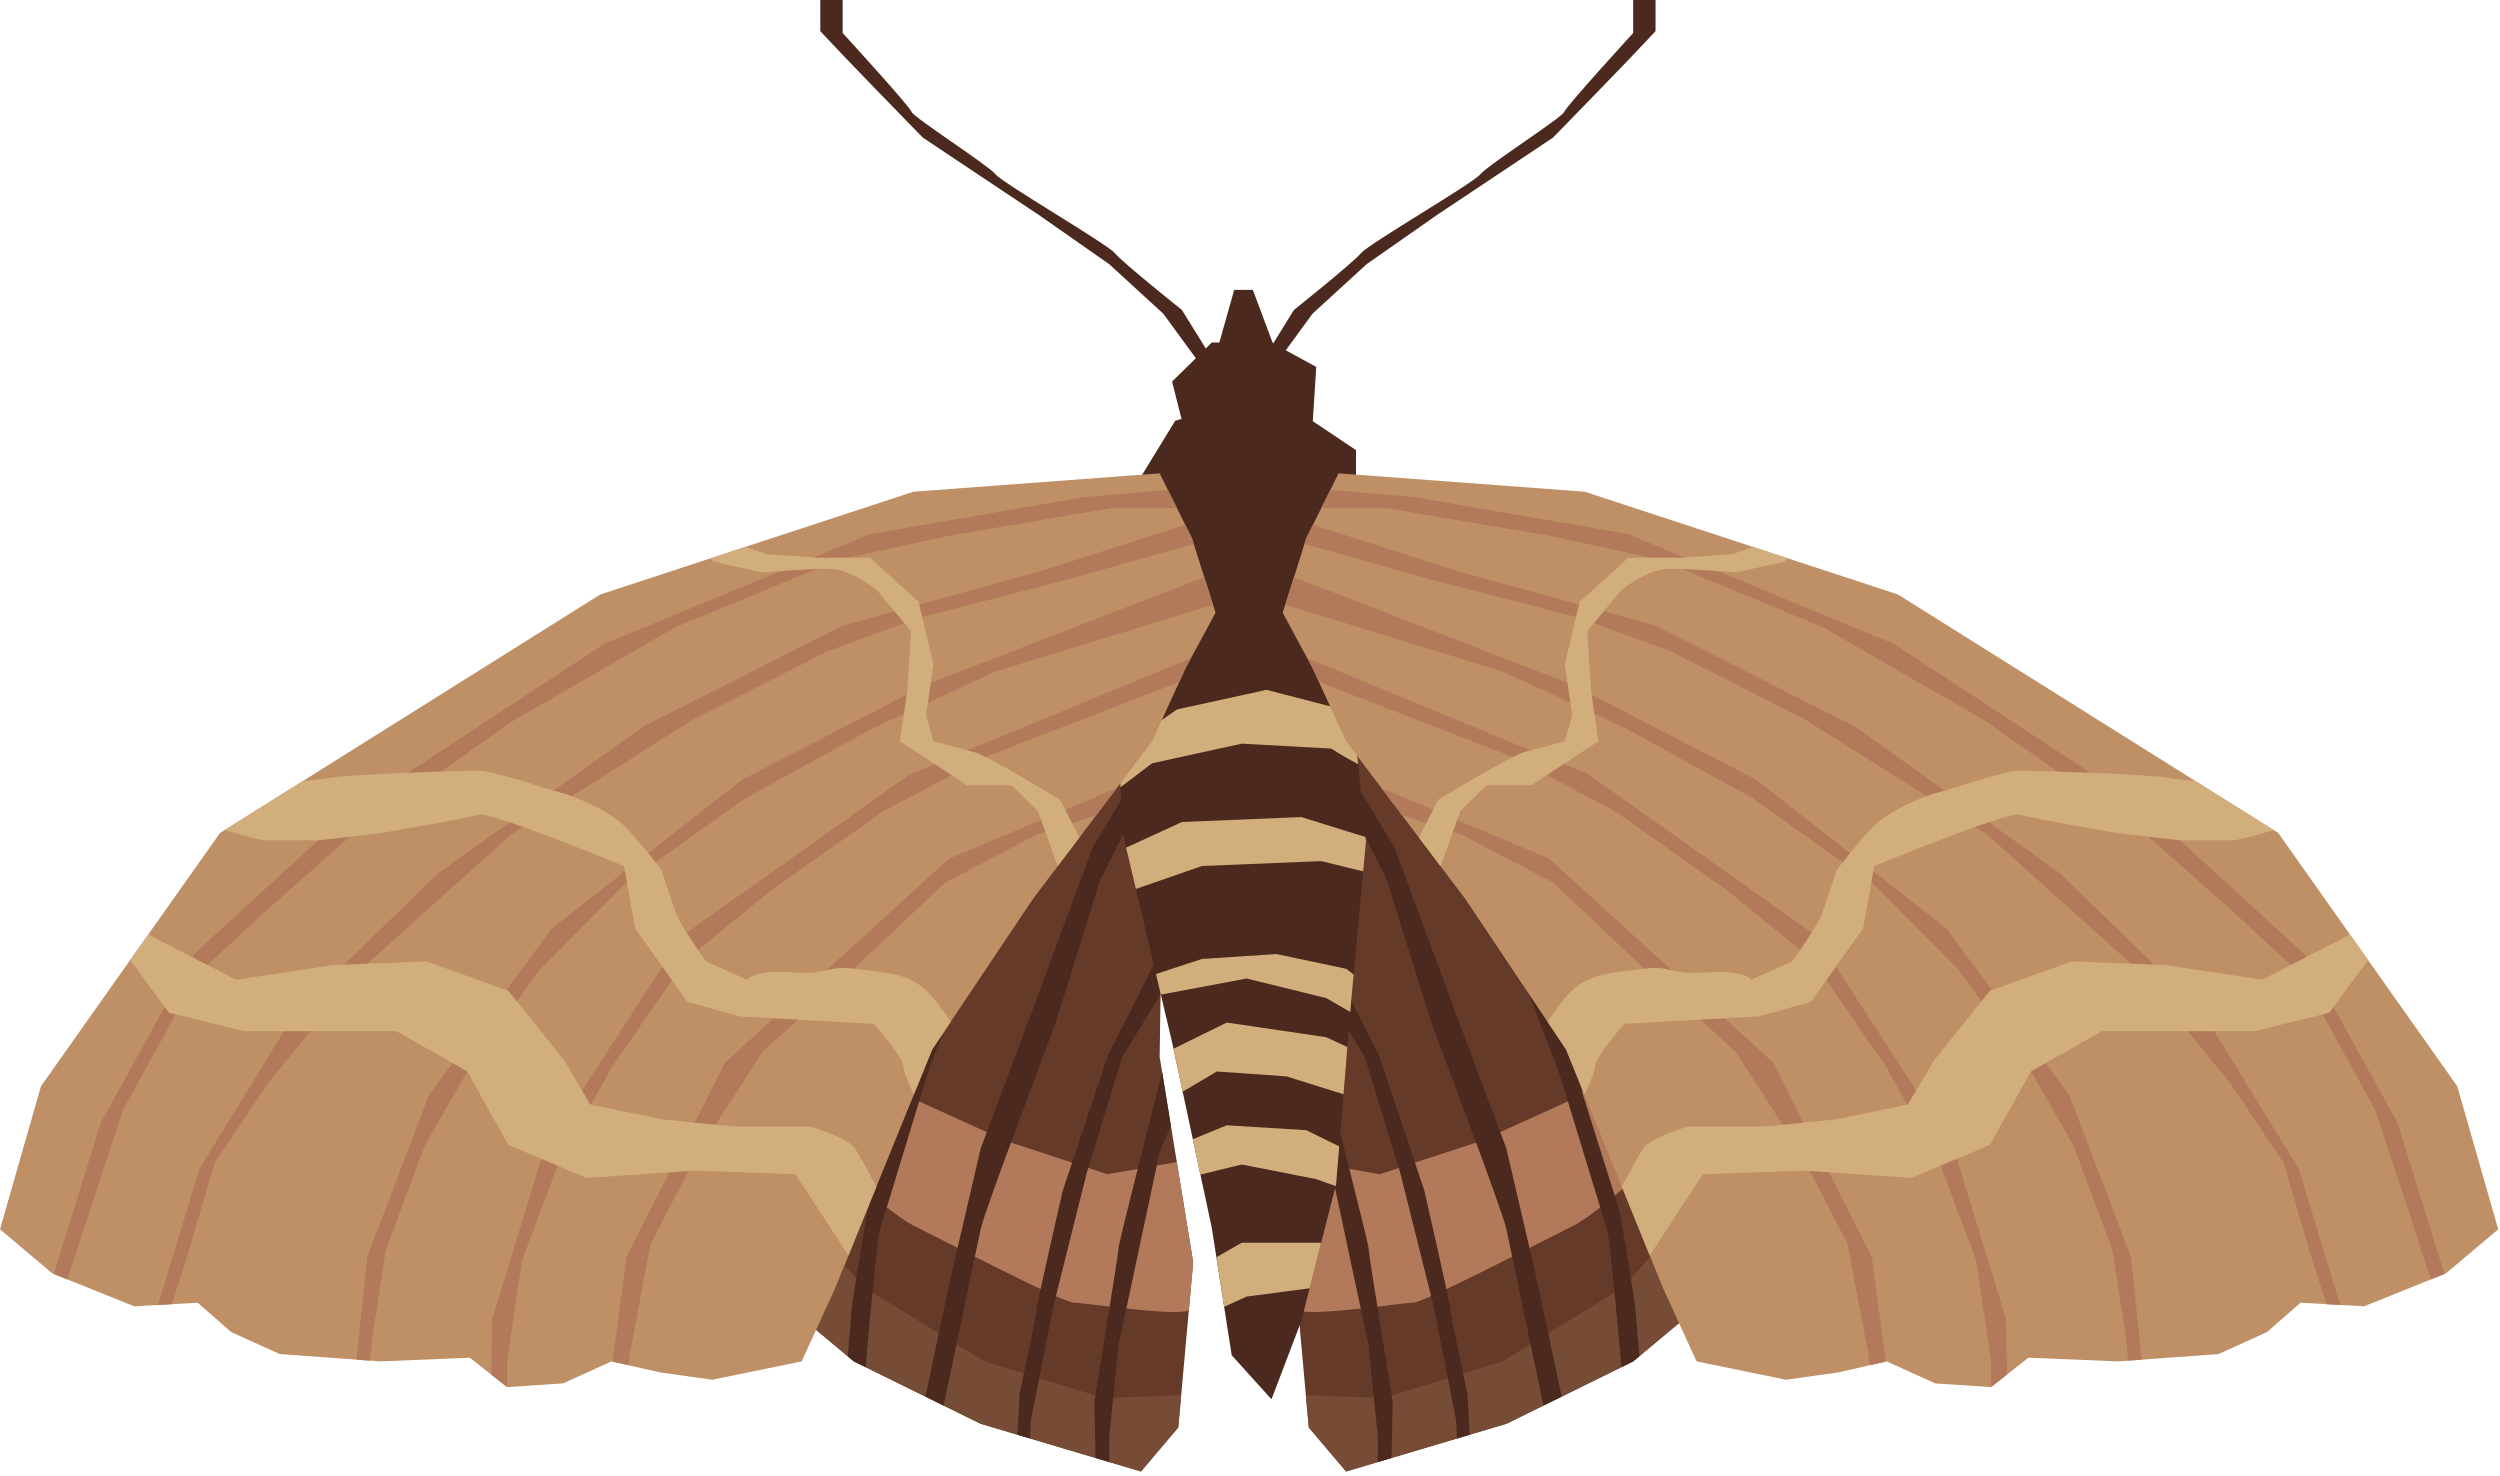
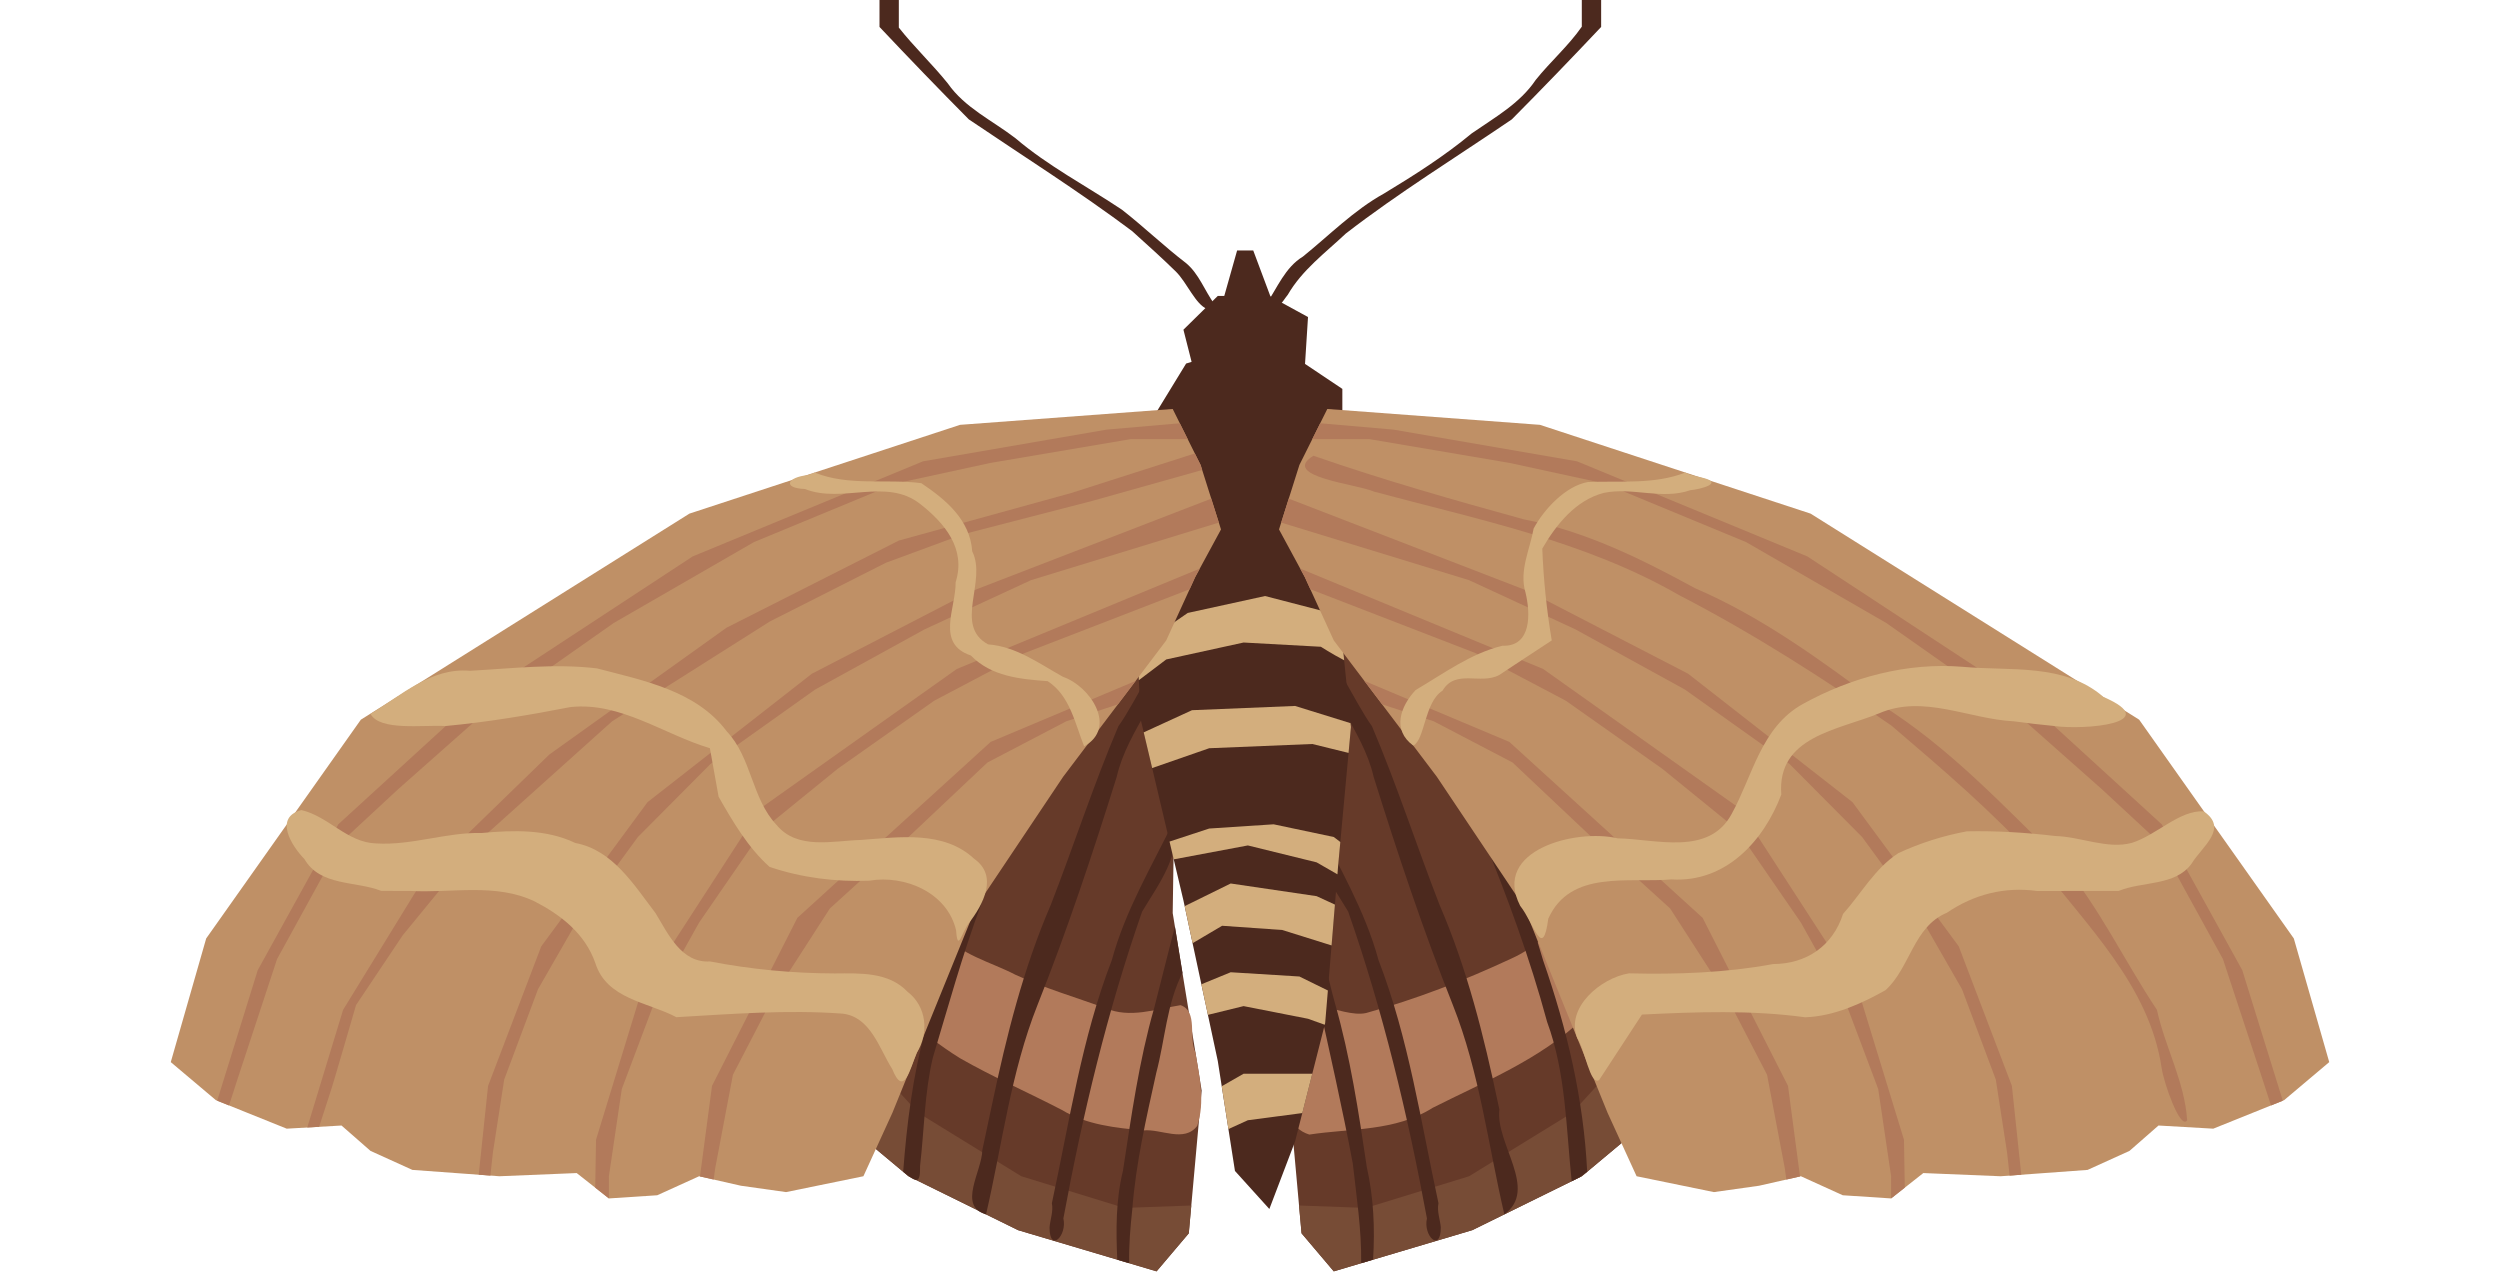
- <svg xmlns="http://www.w3.org/2000/svg" width="43.2mm" height="25.5mm" viewBox="0 0 43.2 25.5" version="1.1" id="svg1">
+ <svg xmlns="http://www.w3.org/2000/svg" width="50mm" height="25.5mm" viewBox="0 0 50 25.5" version="1.1" id="svg1">
  <defs id="defs1" />
  <g id="layer1">
-     <g id="g687" transform="matrix(0.2906029,0,0,0.2906029,-51.76858,-67.59394)">
+     <g id="g687" transform="matrix(0.2906029,0,0,0.2906029,-48.35325,-67.59394)">
      <g id="g642">
-         <polygon style="fill:#663a29" points="218.716,299.804 227.362,289.984 242.44,275.584 247.098,273.838 247.317,280.82 247.098,295.44 249.091,307.658 248.205,317.478 245.987,320.097 236.454,317.261 228.915,313.551 221.599,307.441 " id="polygon637" />
-         <polygon style="fill:#774c36" points="236.454,317.261 228.915,313.551 221.599,307.441 218.716,299.804 220.318,297.984 223.595,302.641 229.581,309.186 236.676,313.551 243.77,315.732 248.378,315.565 248.205,317.478 245.987,320.097 " id="polygon638" />
-         <path style="fill:#b27a5b" d="m 226.841,290.578 c 0.878,1.389 1.746,2.802 1.852,3.116 0.223,0.654 3.549,4.146 3.549,4.146 l 5.765,2.618 5.987,1.965 4.125,-0.726 0.973,5.961 -0.256,2.851 c -0.775,0.399 -6.183,-0.449 -6.839,-0.449 -0.664,0 -7.76,-3.709 -9.533,-4.583 -1.773,-0.872 -7.316,-6.109 -7.76,-6.764 -0.226,-0.333 -1.078,-2.015 -1.865,-3.59 z" id="path638" />
-         <path style="fill:#4c291e" d="m 228.548,313.244 0.257,-3.075 0.887,-5.456 3.436,-10.909 4.434,-10.146 2.767,-6.057 1.75,-1.673 c -1.741,3.866 -4.219,9.473 -4.517,9.911 -0.442,0.654 -3.99,9.818 -4.212,10.473 -0.223,0.654 -2.66,8.729 -2.883,9.384 -0.145,0.428 -0.573,5.047 -0.854,8.199 l -0.698,-0.345 z" id="path639" />
-         <path style="fill:#4c291e" d="m 234.68,308.532 1.774,-7.637 3.104,-8.293 3.547,-9.6 c 0,0 2.327,-3.868 4.066,-6.761 l 0.045,1.407 c -1.455,2.853 -3.669,7.317 -3.669,7.317 0,0 -2.438,7.854 -2.659,8.51 -0.223,0.654 -4.213,11.128 -4.435,12.22 -0.161,0.789 -1.485,7.075 -2.202,10.48 l -1.083,-0.533 z" id="path640" />
-         <path style="fill:#4c291e" d="m 238.782,315.406 c 0,0 0.997,-4.583 0.997,-4.91 0,-0.327 1.553,-7.092 1.553,-7.092 l 2.661,-7.965 3.199,-6.375 -0.041,2.673 -2.273,3.702 -2.106,6.874 -1.995,7.964 -1.33,6.765 -0.057,1.093 -0.759,-0.228 z" id="path641" />
-         <path style="fill:#4c291e" d="m 243.282,319.292 -0.065,-3.34 c 0,0 1.44,-8.839 1.44,-9.165 0,-0.244 1.708,-6.967 2.591,-10.425 l 0.521,3.195 -0.672,1.556 -2.44,11.455 -0.555,5.455 v 1.512 z" id="path642" />
+         <polygon style="fill:#663a29" points="247.317,280.82 247.098,295.44 249.091,307.658 248.205,317.478 245.987,320.097 236.454,317.261 228.915,313.551 221.599,307.441 218.716,299.804 227.362,289.984 242.44,275.584 247.098,273.838 " id="polygon637" />
+         <polygon style="fill:#774c36" points="220.318,297.984 223.595,302.641 229.581,309.186 236.676,313.551 243.77,315.732 248.378,315.565 248.205,317.478 245.987,320.097 236.454,317.261 228.915,313.551 221.599,307.441 218.716,299.804 " id="polygon638" />
+         <path style="fill:#b27a5b" d="m 226.841,290.578 c 1.324,2.137 2.513,4.408 4.339,6.172 1.289,1.576 3.374,2.036 5.109,2.941 1.998,0.92 4.117,1.545 6.177,2.287 1.675,0.732 3.483,0.07 5.175,-0.202 1.23,0.439 0.519,2.239 1.018,3.239 0.283,1.664 0.677,3.417 0.126,5.07 -0.89,1.172 -2.49,0.191 -3.696,0.312 -1.93,-0.176 -3.923,-0.383 -5.619,-1.409 -2.329,-1.208 -4.741,-2.262 -7.019,-3.565 -2.681,-1.669 -4.976,-3.877 -7.172,-6.124 -0.859,-1.11 -1.71,-2.304 -2.126,-3.654 -0.268,-1.203 1.018,-1.84 1.604,-2.7 0.7,-0.784 1.402,-1.567 2.084,-2.367 z" id="path638" />
+         <path style="fill:#4c291e" d="m 228.548,313.244 c 0.248,-3.284 0.659,-6.585 1.529,-9.764 1.504,-4.529 2.641,-9.199 4.726,-13.514 1.805,-4.138 3.62,-8.272 5.527,-12.365 0.491,-0.397 2.179,-2.367 1.339,-0.743 -2.64,5.974 -5.564,11.83 -7.758,17.992 -1.288,3.456 -2.263,7.017 -3.323,10.546 -0.577,2.436 -0.588,4.96 -0.877,7.439 0.016,1.197 -0.167,1.235 -1.162,0.408 z" id="path639" />
+         <path style="fill:#4c291e" d="m 234.68,308.532 c 0.981,-4.652 2.134,-9.278 4.026,-13.654 1.587,-4.083 2.942,-8.276 4.653,-12.298 1.177,-1.615 3.117,-5.876 3.801,-5.783 -0.434,3.41 -3.155,5.946 -3.918,9.273 -1.655,5.293 -3.404,10.551 -5.453,15.706 -1.835,4.622 -2.421,9.584 -3.538,14.399 -1.981,-0.554 -0.274,-2.975 -0.256,-4.423 0.228,-1.073 0.457,-2.147 0.685,-3.22 z" id="path640" />
+         <path style="fill:#4c291e" d="m 238.782,315.406 c 1.214,-5.615 2.047,-11.346 4.127,-16.733 0.924,-3.414 2.75,-6.453 4.283,-9.609 0.508,2.376 -1.064,4.375 -2.199,6.273 -2.398,6.862 -4.096,13.968 -5.419,21.115 0.275,1.188 -0.952,2.408 -0.952,0.626 0.043,-0.556 0.271,-1.11 0.16,-1.672 z" id="path641" />
+         <path style="fill:#4c291e" d="m 243.282,319.292 c -0.09,-2.041 -0.104,-4.11 0.39,-6.105 0.58,-3.769 1.102,-7.56 2.156,-11.233 0.469,-1.865 0.948,-3.727 1.42,-5.591 0.174,1.065 0.347,2.13 0.521,3.195 -1.088,2.138 -1.194,4.583 -1.8,6.869 -0.688,3.112 -1.41,6.231 -1.654,9.417 -0.132,1.226 -0.238,2.458 -0.213,3.692 -0.273,-0.081 -0.547,-0.162 -0.82,-0.243 z" id="path642" />
      </g>
      <g id="g647">
-         <polygon style="fill:#663a29" points="285.454,299.804 276.807,289.984 261.73,275.584 257.073,273.838 256.852,280.82 257.073,295.44 255.078,307.658 255.965,317.478 258.183,320.097 267.716,317.261 275.254,313.551 282.57,307.441 " id="polygon642" />
-         <polygon style="fill:#774c36" points="267.716,317.261 275.254,313.551 282.57,307.441 285.454,299.804 283.852,297.984 280.577,302.641 274.59,309.186 267.495,313.551 260.399,315.732 255.791,315.565 255.965,317.478 258.183,320.097 " id="polygon643" />
-         <path style="fill:#b27a5b" d="m 277.328,290.578 c -0.877,1.389 -1.746,2.802 -1.852,3.116 -0.223,0.654 -3.548,4.146 -3.548,4.146 l -5.765,2.618 -5.986,1.965 -4.127,-0.726 -0.973,5.961 0.258,2.851 c 0.774,0.399 6.181,-0.449 6.836,-0.449 0.666,0 7.762,-3.709 9.536,-4.583 1.772,-0.872 7.316,-6.109 7.759,-6.764 0.226,-0.333 1.078,-2.015 1.866,-3.59 z" id="path643" />
-         <path style="fill:#4c291e" d="m 275.623,313.244 -0.257,-3.075 -0.888,-5.456 -3.436,-10.909 -4.436,-10.146 -2.764,-6.057 -1.75,-1.673 c 1.742,3.866 4.219,9.473 4.514,9.911 0.444,0.654 3.992,9.818 4.214,10.473 0.222,0.654 2.66,8.729 2.883,9.384 0.145,0.428 0.572,5.047 0.853,8.199 l 0.697,-0.345 z" id="path644" />
-         <path style="fill:#4c291e" d="m 269.489,308.532 -1.773,-7.637 -3.103,-8.293 -3.548,-9.6 c 0,0 -2.328,-3.868 -4.066,-6.761 l -0.047,1.407 c 1.456,2.853 3.67,7.317 3.67,7.317 0,0 2.439,7.854 2.66,8.51 0.223,0.654 4.214,11.128 4.435,12.22 0.162,0.789 1.483,7.075 2.203,10.48 l 1.084,-0.533 z" id="path645" />
-         <path style="fill:#4c291e" d="m 265.389,315.406 c 0,0 -0.998,-4.583 -0.998,-4.91 0,-0.327 -1.553,-7.092 -1.553,-7.092 l -2.66,-7.965 -3.202,-6.375 0.042,2.673 2.272,3.702 2.106,6.874 1.996,7.964 1.33,6.765 0.055,1.093 0.76,-0.228 z" id="path646" />
-         <path style="fill:#4c291e" d="m 260.888,319.292 0.066,-3.34 c 0,0 -1.441,-8.839 -1.441,-9.165 0,-0.244 -1.707,-6.967 -2.59,-10.425 l -0.521,3.195 0.672,1.556 2.44,11.455 0.554,5.455 v 1.512 z" id="path647" />
+         <polygon style="fill:#663a29" points="256.852,280.82 257.073,295.44 255.078,307.658 255.965,317.478 258.183,320.097 267.716,317.261 275.254,313.551 282.57,307.441 285.454,299.804 276.807,289.984 261.73,275.584 257.073,273.838 " id="polygon642" />
+         <polygon style="fill:#774c36" points="283.852,297.984 280.577,302.641 274.59,309.186 267.495,313.551 260.399,315.732 255.791,315.565 255.965,317.478 258.183,320.097 267.716,317.261 275.254,313.551 282.57,307.441 285.454,299.804 " id="polygon643" />
+         <path style="fill:#b27a5b" d="m 277.328,290.578 c -1.862,2.971 -3.575,6.5 -6.947,8.002 -3.217,1.501 -6.549,2.791 -9.968,3.736 -1.767,0.412 -5.006,-1.995 -4.632,1.146 -0.088,2.166 -2.028,6.362 0.719,7.221 2.858,-0.437 5.935,-0.213 8.471,-1.832 3.593,-1.817 7.43,-3.34 10.38,-6.168 1.766,-1.636 3.742,-3.169 4.857,-5.339 1.265,-1.214 0.999,-2.879 -0.314,-3.852 -0.856,-0.971 -1.711,-1.942 -2.567,-2.914 z" id="path643" />
+         <path style="fill:#4c291e" d="m 275.623,313.244 c -0.241,-4.981 -1.39,-9.84 -3.027,-14.533 -1.997,-6.942 -5.361,-13.367 -8.227,-19.97 -0.314,-1.482 -3.302,-3.877 -1.468,-1.005 3.766,8.213 7.597,16.447 9.966,25.196 1.294,3.516 1.303,7.285 1.689,10.963 l 0.562,-0.281 z" id="path644" />
+         <path style="fill:#4c291e" d="m 269.489,308.532 c -0.98,-4.652 -2.133,-9.278 -4.025,-13.655 -1.587,-4.083 -2.942,-8.276 -4.653,-12.298 -1.178,-1.615 -3.116,-5.876 -3.801,-5.783 0.431,3.411 3.155,5.945 3.918,9.273 1.655,5.293 3.406,10.551 5.454,15.706 1.835,4.622 2.419,9.584 3.539,14.399 2.374,-1.712 -0.626,-4.856 -0.341,-7.219 z" id="path645" />
+         <path style="fill:#4c291e" d="m 265.389,315.406 c -1.216,-5.614 -2.049,-11.346 -4.128,-16.733 -0.923,-3.415 -2.752,-6.453 -4.285,-9.609 -0.506,2.376 1.064,4.375 2.199,6.273 2.398,6.862 4.098,13.968 5.42,21.115 -0.278,1.196 0.952,2.395 0.954,0.621 -0.046,-0.554 -0.277,-1.107 -0.16,-1.667 z" id="path646" />
+         <path style="fill:#4c291e" d="m 260.888,319.292 c 0.132,-2.141 0.041,-4.285 -0.434,-6.381 -0.559,-3.783 -1.135,-7.57 -2.186,-11.255 -0.437,-1.542 -0.987,-4.269 -1.361,-5.069 -0.324,1.543 -0.76,3.171 0.158,4.615 0.833,3.815 1.705,7.628 2.426,11.469 0.255,2.279 0.609,4.563 0.577,6.863 0.273,-0.081 0.547,-0.162 0.82,-0.243 z" id="path647" />
      </g>
-       <polygon style="fill:#4c291e" points="252.766,256.164 248.021,257.619 245.175,262.274 246.123,268.674 251.183,271.874 255.927,270.419 258.773,265.765 258.773,259.364 255.296,257.036 " id="polygon647" />
-       <polygon style="fill:#4c291e" points="248.723,258.782 247.836,255.29 250.201,252.964 253.749,252.964 256.41,254.418 256.114,259.073 " id="polygon648" />
-       <polygon style="fill:#4c291e" points="244.881,282.057 247.836,294.568 250.201,305.622 251.382,313.186 253.749,315.805 255.521,311.15 257.591,303.004 258.478,292.239 259.365,282.64 258.478,273.91 257.001,269.838 253.749,269.256 251.679,269.547 246.948,271.002 244.583,275.074 " id="polygon651" />
+       <polygon style="fill:#4c291e" points="251.183,271.874 255.927,270.419 258.773,265.765 258.773,259.364 255.296,257.036 252.766,256.164 248.021,257.619 245.175,262.274 246.123,268.674 " id="polygon647" />
+       <polygon style="fill:#4c291e" points="256.41,254.418 256.114,259.073 248.723,258.782 247.836,255.29 250.201,252.964 253.749,252.964 " id="polygon648" />
+       <polygon style="fill:#4c291e" points="253.749,315.805 255.521,311.15 257.591,303.004 258.478,292.239 259.365,282.64 258.478,273.91 257.001,269.838 253.749,269.256 251.679,269.547 246.948,271.002 244.583,275.074 244.881,282.057 247.836,294.568 250.201,305.622 251.382,313.186 " id="polygon651" />
      <path style="fill:#d3ae7d" d="m 248.132,274.783 -3.459,2.384 0.094,2.244 1.887,-1.428 5.322,-1.164 5.32,0.292 c 0,0 0.713,0.465 1.603,0.931 l -0.315,-3.093 -5.131,-1.33 z" id="path651" />
-       <polygon style="fill:#d3ae7d" points="248.427,281.476 245.102,283.002 245.684,285.458 249.609,284.094 256.705,283.802 259.201,284.416 259.365,282.64 259.337,282.37 255.521,281.184 " id="polygon652" />
-       <polygon style="fill:#d3ae7d" points="258.478,292.239 258.634,290.548 258.184,290.204 254.044,289.33 249.609,289.621 246.879,290.518 247.168,291.742 252.27,290.784 257.001,291.948 258.435,292.772 " id="polygon653" />
-       <polygon style="fill:#d3ae7d" points="258.032,297.666 258.262,294.856 257.001,294.275 251.088,293.403 247.92,294.962 248.466,297.513 250.497,296.313 254.635,296.603 " id="polygon654" />
-       <polygon style="fill:#d3ae7d" points="257.777,300.767 255.817,299.804 251.088,299.512 249.071,300.34 249.52,302.444 251.976,301.842 256.41,302.713 257.56,303.125 257.591,303.004 " id="polygon655" />
-       <polygon style="fill:#d3ae7d" points="256.017,309.203 256.705,306.496 251.976,306.496 250.472,307.357 250.933,310.304 252.27,309.696 " id="polygon656" />
+       <polygon style="fill:#d3ae7d" points="256.705,283.802 259.201,284.416 259.365,282.64 259.337,282.37 255.521,281.184 248.427,281.476 245.102,283.002 245.684,285.458 249.609,284.094 " id="polygon652" />
+       <polygon style="fill:#d3ae7d" points="249.609,289.621 246.879,290.518 247.168,291.742 252.27,290.784 257.001,291.948 258.435,292.772 258.478,292.239 258.634,290.548 258.184,290.204 254.044,289.33 " id="polygon653" />
+       <polygon style="fill:#d3ae7d" points="247.92,294.962 248.466,297.513 250.497,296.313 254.635,296.603 258.032,297.666 258.262,294.856 257.001,294.275 251.088,293.403 " id="polygon654" />
+       <polygon style="fill:#d3ae7d" points="249.52,302.444 251.976,301.842 256.41,302.713 257.56,303.125 257.591,303.004 257.777,300.767 255.817,299.804 251.088,299.512 249.071,300.34 " id="polygon655" />
+       <polygon style="fill:#d3ae7d" points="250.933,310.304 252.27,309.696 256.017,309.203 256.705,306.496 251.976,306.496 250.472,307.357 " id="polygon656" />
      <polygon style="fill:#4c291e" points="252.64,249.836 254.191,253.982 250.422,253.763 251.531,249.836 " id="polygon657" />
-       <path style="fill:#4c291e" d="m 253.525,253.546 1.553,-2.511 c 0,0 3.548,-2.836 3.991,-3.381 0.443,-0.546 6.652,-4.145 7.095,-4.69 0.442,-0.547 4.878,-3.384 4.989,-3.71 0.11,-0.329 4.101,-4.693 4.101,-4.693 v -1.962 h 1.331 v 1.854 l -1.441,1.526 -2.105,2.182 -2.551,2.62 -3.105,2.072 -3.768,2.51 -4.212,2.945 -3.216,2.946 -1.995,2.728 z" id="path658" />
      <g id="g670">
-         <polygon style="fill:#bf9066" points="279.024,313.551 277.027,309.186 271.264,295.003 265.276,286.057 258.183,276.675 256.186,272.31 254.414,269.037 255.817,264.6 257.738,260.746 272.372,261.837 290.997,267.947 313.612,282.13 324.255,297.185 326.693,305.696 323.589,308.314 318.712,310.277 314.942,310.06 312.946,311.806 310.064,313.114 304.077,313.551 298.756,313.332 296.54,315.078 293.214,314.86 290.332,313.551 287.449,314.205 284.345,314.642 " id="polygon658" />
-         <polygon style="fill:#b27a5b" points="322.685,308.679 323.497,308.352 320.707,299.367 315.164,289.33 305.741,280.712 290.775,270.893 274.922,264.348 262.284,262.165 257.25,261.729 256.705,262.819 260.621,262.819 270.266,264.456 276.807,265.874 286.563,269.91 296.207,275.475 305.519,282.021 311.061,286.93 314.942,290.529 319.377,298.603 322.036,306.678 " id="polygon659" />
-         <path style="fill:#b27a5b" d="m 314.832,302.096 -5.765,-9.384 -8.426,-8.183 -12.194,-8.728 -11.862,-6 -11.862,-3.272 -8.508,-2.724 -0.397,0.794 -0.108,0.347 7.572,2.128 8.869,2.291 5.322,1.963 7.981,4.037 10.864,6.873 8.869,7.966 5.542,6.763 3.215,4.802 c 0,0 1.552,5.345 1.664,5.673 0.057,0.172 0.485,1.493 0.877,2.707 l 0.815,0.048 z" id="path659" />
-         <polygon style="fill:#b27a5b" points="304.853,307.332 301.195,297.73 293.879,287.803 282.57,278.966 271.597,273.293 255.085,266.917 254.563,268.565 267.495,272.529 274.811,275.912 282.35,280.057 289.556,285.185 294.544,290.204 298.536,295.658 301.418,300.677 303.745,306.896 304.521,311.913 304.696,313.506 305.499,313.446 " id="polygon660" />
-         <polygon style="fill:#b27a5b" points="297.426,311.042 294.321,300.896 286.119,288.238 272.593,278.639 255.872,271.73 256.186,272.31 256.572,273.153 267.939,277.548 274.146,280.82 280.797,285.512 285.897,289.657 290.332,296.094 293.436,301.659 295.653,307.55 296.54,313.551 296.54,315.078 297.481,314.335 " id="polygon661" />
-         <polygon style="fill:#b27a5b" points="261.51,281.075 265.056,282.238 270.487,285.076 275.92,290.204 281.333,295.123 285.121,301.004 288.003,306.568 289.224,313.006 289.33,313.778 290.271,313.565 289.445,307.332 283.569,295.768 270.266,283.658 260.288,279.461 " id="polygon662" />
-         <path style="fill:#d3ae7d" d="m 312.208,293.912 4.434,-1.091 2.31,-3.138 -1.126,-1.593 -0.075,0.148 -5.1,2.62 -5.765,-0.874 -5.543,-0.218 -4.878,1.746 -3.325,4.146 -1.553,2.618 -4.212,0.873 c 0,0 -3.992,0.438 -4.656,0.438 -0.666,0 -4.213,0 -4.213,0 0,0 -2.217,0.654 -2.662,1.309 -0.166,0.248 -0.688,1.189 -1.267,2.261 l 1.662,4.092 3.154,-4.825 5.986,-0.219 6.43,0.436 4.655,-1.964 2.44,-4.364 4.213,-2.4 c 0,0 4.213,0 4.876,0 0.666,-0.001 4.215,-0.001 4.215,-0.001 z" id="path668" />
-         <path style="fill:#d3ae7d" d="m 307.773,282.566 c 0,0 2.438,0 3.104,0 0.357,0 1.49,-0.317 2.459,-0.611 l -4.647,-2.913 c -0.669,-0.059 -1.258,-0.121 -1.58,-0.185 -1.108,-0.219 -7.982,-0.438 -8.87,-0.438 -0.886,0 -3.989,1.092 -4.878,1.31 -0.886,0.219 -2.882,1.091 -3.769,1.964 -0.887,0.873 -2.217,2.619 -2.217,2.619 0,0 -0.665,1.964 -0.888,2.617 -0.222,0.654 -1.773,2.837 -1.773,2.837 l -2.439,1.092 c 0,0 -0.375,-0.593 -2.661,-0.438 -2.286,0.157 -2.068,-0.436 -3.694,-0.217 -1.627,0.217 -2.958,0.217 -4.065,1.09 -0.506,0.396 -1.147,1.247 -1.697,2.056 l 1.107,1.653 1.094,2.69 c 0.35,-0.765 0.604,-1.387 0.604,-1.599 0,-0.654 1.774,-2.617 1.774,-2.617 l 3.991,-0.219 3.991,-0.218 3.104,-0.873 3.104,-4.364 0.665,-3.709 c 0,0 7.981,-3.273 8.646,-3.056 0.666,0.219 5.766,1.092 5.766,1.092 z" id="path669" />
-         <path style="fill:#d3ae7d" d="m 282.381,265.121 -1.214,0.426 -3.104,0.218 h -3.103 l -2.883,2.618 -0.887,3.71 0.442,3.055 -0.442,1.527 c 0,0 -1.627,0.436 -2.439,0.654 -0.811,0.219 -5.099,2.837 -5.099,2.837 l -1.137,2.237 1.287,1.704 1.18,-3.287 1.553,-1.527 h 2.659 l 3.991,-2.618 -0.443,-3.056 -0.221,-3.49 1.994,-2.4 c 0,0 1.552,-1.31 2.882,-1.31 1.331,0 3.991,0.22 3.991,0.22 l 2.883,-0.655 0.155,-0.192 z" id="path670" />
+         <polygon style="fill:#bf9066" points="258.183,276.675 256.186,272.31 254.414,269.037 255.817,264.6 257.738,260.746 272.372,261.837 290.997,267.947 313.612,282.13 324.255,297.185 326.693,305.696 323.589,308.314 318.712,310.277 314.942,310.06 312.946,311.806 310.064,313.114 304.077,313.551 298.756,313.332 296.54,315.078 293.214,314.86 290.332,313.551 287.449,314.205 284.345,314.642 279.024,313.551 277.027,309.186 271.264,295.003 265.276,286.057 " id="polygon658" />
+         <polygon style="fill:#b27a5b" points="305.741,280.712 290.775,270.893 274.922,264.348 262.284,262.165 257.25,261.729 256.705,262.819 260.621,262.819 270.266,264.456 276.807,265.874 286.563,269.91 296.207,275.475 305.519,282.021 311.061,286.93 314.942,290.529 319.377,298.603 322.036,306.678 322.685,308.679 323.497,308.352 320.707,299.367 315.164,289.33 " id="polygon659" />
+         <path style="fill:#b27a5b" d="m 314.832,302.096 c -2.215,-3.329 -3.947,-7.014 -6.508,-10.09 -3.995,-3.878 -7.813,-8.024 -12.588,-10.974 -4.014,-2.98 -8.073,-5.97 -12.695,-7.953 -3.717,-2.029 -7.554,-3.926 -11.746,-4.729 -4.874,-1.338 -9.738,-2.729 -14.514,-4.386 -2.33,1.443 3.018,1.951 4.16,2.466 7.141,1.925 14.534,3.395 21.015,7.132 5.081,2.627 9.913,5.724 14.61,8.979 3.507,2.995 7.048,6.003 10.134,9.446 3.312,4.345 7.616,8.448 8.458,14.107 0.159,1.076 1.3,4.314 1.757,3.601 -0.172,-2.652 -1.524,-5.033 -2.081,-7.6 z" id="path659" />
+         <polygon style="fill:#b27a5b" points="271.597,273.293 255.085,266.917 254.563,268.565 267.495,272.529 274.811,275.912 282.35,280.057 289.556,285.185 294.544,290.204 298.536,295.658 301.418,300.677 303.745,306.896 304.521,311.913 304.696,313.506 305.499,313.446 304.853,307.332 301.195,297.73 293.879,287.803 282.57,278.966 " id="polygon660" />
+         <polygon style="fill:#b27a5b" points="255.872,271.73 256.186,272.31 256.572,273.153 267.939,277.548 274.146,280.82 280.797,285.512 285.897,289.657 290.332,296.094 293.436,301.659 295.653,307.55 296.54,313.551 296.54,315.078 297.481,314.335 297.426,311.042 294.321,300.896 286.119,288.238 272.593,278.639 " id="polygon661" />
+         <polygon style="fill:#b27a5b" points="281.333,295.123 285.121,301.004 288.003,306.568 289.224,313.006 289.33,313.778 290.271,313.565 289.445,307.332 283.569,295.768 270.266,283.658 260.288,279.461 261.51,281.075 265.056,282.238 270.487,285.076 275.92,290.204 " id="polygon662" />
+         <path style="fill:#d3ae7d" d="m 312.208,293.912 c 1.624,-0.67 3.887,-0.324 5.007,-1.869 0.717,-1.184 2.575,-2.421 0.839,-3.603 -1.649,-0.11 -3.251,1.641 -4.948,2.168 -1.682,0.457 -3.52,-0.43 -5.273,-0.473 -2.016,-0.241 -4.054,-0.363 -6.078,-0.322 -1.621,0.3 -3.225,0.807 -4.714,1.5 -1.612,1.042 -2.557,2.784 -3.807,4.183 -0.713,2.21 -2.518,3.443 -4.813,3.452 -3.267,0.602 -6.602,0.722 -9.916,0.639 -1.938,0.309 -4.398,2.367 -3.563,4.463 0.518,0.717 0.874,3.303 1.507,2.876 0.981,-1.501 1.962,-3.001 2.943,-4.502 3.745,-0.185 7.516,-0.322 11.24,0.187 1.969,-0.072 3.845,-0.928 5.52,-1.863 1.71,-1.55 1.914,-4.372 4.225,-5.33 1.866,-1.269 3.972,-1.809 6.223,-1.497 1.869,0.005 3.738,-0.017 5.608,-0.008 z" id="path668" />
+         <path style="fill:#d3ae7d" d="m 307.773,282.566 c 2.077,0.286 7.587,-0.177 3.379,-2.003 -2.704,-2.343 -6.392,-1.765 -9.681,-2.072 -3.811,-0.317 -7.673,0.719 -10.998,2.554 -2.888,1.602 -3.449,4.93 -4.904,7.566 -1.567,2.927 -5.218,1.731 -7.854,1.684 -2.83,-0.677 -8.673,0.793 -6.705,4.642 0.976,1.248 1.55,3.787 1.936,0.887 1.523,-3.388 5.527,-2.443 8.475,-2.702 3.726,0.236 6.354,-2.637 7.562,-5.84 -0.314,-4.01 3.932,-4.437 6.725,-5.588 3.056,-1.324 6.173,0.393 9.282,0.548 0.926,0.126 1.854,0.235 2.785,0.323 z" id="path669" />
+         <path style="fill:#d3ae7d" d="m 282.381,265.121 c -2.127,0.834 -4.479,0.559 -6.717,0.653 -1.525,0.278 -3.006,1.863 -3.725,3.197 -0.257,1.452 -1.006,2.901 -0.566,4.387 0.357,1.447 0.436,3.758 -1.586,3.682 -2.199,0.538 -4.042,1.918 -5.966,3.046 -1.056,1.123 -1.644,2.753 -0.168,3.825 0.809,-0.403 0.758,-2.982 2.015,-3.779 0.892,-1.512 2.62,-0.39 3.896,-1.074 1.205,-0.784 2.406,-1.599 3.62,-2.383 -0.349,-2.09 -0.572,-4.202 -0.65,-6.32 0.949,-1.647 2.299,-3.331 4.221,-3.831 1.969,-0.419 4.013,0.492 5.96,-0.187 0.719,-0.065 2.375,-0.499 0.822,-0.866 -0.386,-0.109 -0.807,-0.138 -1.157,-0.351 z" id="path670" />
      </g>
      <g id="g686">
-         <polygon style="fill:#bf9066" points="225.811,313.551 227.807,309.186 233.571,295.003 239.559,286.057 246.652,276.675 248.647,272.31 250.422,269.037 249.018,264.6 247.098,260.746 232.463,261.837 213.838,267.947 191.223,282.13 180.58,297.185 178.142,305.696 181.246,308.314 186.123,310.277 189.893,310.06 191.888,311.806 194.77,313.114 200.757,313.551 206.079,313.332 208.295,315.078 211.621,314.86 214.503,313.551 217.386,314.205 220.49,314.642 " id="polygon674" />
-         <polygon style="fill:#b27a5b" points="182.15,308.679 181.337,308.352 184.128,299.367 189.671,289.33 199.094,280.712 214.06,270.893 229.913,264.348 242.551,262.165 247.585,261.729 248.129,262.819 244.214,262.819 234.569,264.456 228.028,265.874 218.272,269.91 208.627,275.475 199.316,282.021 193.773,286.93 189.893,290.529 185.458,298.603 182.798,306.678 " id="polygon675" />
+         <polygon style="fill:#bf9066" points="246.652,276.675 248.647,272.31 250.422,269.037 249.018,264.6 247.098,260.746 232.463,261.837 213.838,267.947 191.223,282.13 180.58,297.185 178.142,305.696 181.246,308.314 186.123,310.277 189.893,310.06 191.888,311.806 194.77,313.114 200.757,313.551 206.079,313.332 208.295,315.078 211.621,314.86 214.503,313.551 217.386,314.205 220.49,314.642 225.811,313.551 227.807,309.186 233.571,295.003 239.559,286.057 " id="polygon674" />
+         <polygon style="fill:#b27a5b" points="199.094,280.712 214.06,270.893 229.913,264.348 242.551,262.165 247.585,261.729 248.129,262.819 244.214,262.819 234.569,264.456 228.028,265.874 218.272,269.91 208.627,275.475 199.316,282.021 193.773,286.93 189.893,290.529 185.458,298.603 182.798,306.678 182.15,308.679 181.337,308.352 184.128,299.367 189.671,289.33 " id="polygon675" />
        <path style="fill:#b27a5b" d="m 190.003,302.096 5.765,-9.384 8.425,-8.183 12.194,-8.728 11.863,-6 11.862,-3.272 8.508,-2.724 0.398,0.794 0.108,0.347 -7.572,2.128 -8.869,2.291 -5.322,1.963 -7.98,4.037 -10.865,6.873 -8.869,7.966 -5.542,6.763 -3.214,4.802 c 0,0 -1.552,5.345 -1.664,5.673 -0.058,0.172 -0.485,1.493 -0.876,2.707 l -0.817,0.048 z" id="path675" />
-         <polygon style="fill:#b27a5b" points="199.98,307.332 203.639,297.73 210.956,287.803 222.264,278.966 233.239,273.293 249.75,266.917 250.272,268.565 237.341,272.529 230.023,275.912 222.486,280.057 215.279,285.185 210.291,290.204 206.3,295.658 203.418,300.677 201.09,306.896 200.313,311.913 200.139,313.506 199.336,313.446 " id="polygon676" />
-         <polygon style="fill:#b27a5b" points="207.408,311.042 210.513,300.896 218.716,288.238 232.241,278.639 248.963,271.73 248.647,272.31 248.264,273.153 236.897,277.548 230.689,280.82 224.037,285.512 218.938,289.657 214.503,296.094 211.399,301.659 209.183,307.55 208.295,313.551 208.295,315.078 207.354,314.335 " id="polygon677" />
-         <polygon style="fill:#b27a5b" points="243.325,281.075 239.779,282.238 234.348,285.076 228.915,290.204 223.502,295.123 219.714,301.004 216.831,306.568 215.611,313.006 215.505,313.778 214.564,313.565 215.391,307.332 221.266,295.768 234.569,283.658 244.547,279.461 " id="polygon678" />
-         <path style="fill:#d3ae7d" d="m 192.628,293.912 -4.435,-1.091 -2.31,-3.138 1.125,-1.593 0.075,0.148 5.1,2.62 5.765,-0.874 5.542,-0.218 4.879,1.746 3.325,4.146 1.552,2.618 4.213,0.873 c 0,0 3.99,0.438 4.654,0.438 0.666,0 4.214,0 4.214,0 0,0 2.217,0.654 2.661,1.309 0.167,0.248 0.689,1.189 1.269,2.261 l -1.664,4.092 -3.153,-4.825 -5.986,-0.219 -6.428,0.436 -4.657,-1.964 -2.439,-4.364 -4.213,-2.4 c 0,0 -4.213,0 -4.878,0 -0.664,-0.001 -4.211,-0.001 -4.211,-0.001 z" id="path684" />
-         <path style="fill:#d3ae7d" d="m 197.063,282.566 c 0,0 -2.44,0 -3.104,0 -0.358,0 -1.491,-0.317 -2.458,-0.611 l 4.646,-2.913 c 0.669,-0.059 1.258,-0.121 1.581,-0.185 1.109,-0.219 7.982,-0.438 8.869,-0.438 0.887,0 3.99,1.092 4.879,1.31 0.886,0.219 2.882,1.091 3.768,1.964 0.887,0.873 2.218,2.619 2.218,2.619 0,0 0.664,1.964 0.886,2.617 0.223,0.654 1.774,2.837 1.774,2.837 l 2.439,1.092 c 0,0 0.375,-0.593 2.661,-0.438 2.286,0.157 2.068,-0.436 3.694,-0.217 1.627,0.217 2.958,0.217 4.066,1.09 0.505,0.396 1.147,1.247 1.697,2.056 l -1.106,1.653 -1.093,2.69 c -0.351,-0.765 -0.605,-1.387 -0.605,-1.599 0,-0.654 -1.774,-2.617 -1.774,-2.617 l -3.991,-0.219 -3.992,-0.218 -3.104,-0.873 -3.103,-4.364 -0.666,-3.709 c 0,0 -7.981,-3.273 -8.647,-3.056 -0.664,0.219 -5.765,1.092 -5.765,1.092 z" id="path685" />
-         <path style="fill:#d3ae7d" d="m 222.455,265.121 1.213,0.426 3.104,0.218 h 3.105 l 2.882,2.618 0.888,3.71 -0.442,3.055 0.442,1.527 c 0,0 1.627,0.436 2.44,0.654 0.812,0.219 5.099,2.837 5.099,2.837 l 1.137,2.237 -1.287,1.704 -1.18,-3.287 -1.553,-1.527 h -2.659 l -3.991,-2.618 0.442,-3.056 0.223,-3.49 -1.995,-2.4 c 0,0 -1.552,-1.31 -2.882,-1.31 -1.331,0 -3.991,0.22 -3.991,0.22 l -2.884,-0.655 -0.155,-0.192 z" id="path686" />
+         <polygon style="fill:#b27a5b" points="233.239,273.293 249.75,266.917 250.272,268.565 237.341,272.529 230.023,275.912 222.486,280.057 215.279,285.185 210.291,290.204 206.3,295.658 203.418,300.677 201.09,306.896 200.313,311.913 200.139,313.506 199.336,313.446 199.98,307.332 203.639,297.73 210.956,287.803 222.264,278.966 " id="polygon676" />
+         <polygon style="fill:#b27a5b" points="248.963,271.73 248.647,272.31 248.264,273.153 236.897,277.548 230.689,280.82 224.037,285.512 218.938,289.657 214.503,296.094 211.399,301.659 209.183,307.55 208.295,313.551 208.295,315.078 207.354,314.335 207.408,311.042 210.513,300.896 218.716,288.238 232.241,278.639 " id="polygon677" />
+         <polygon style="fill:#b27a5b" points="223.502,295.123 219.714,301.004 216.831,306.568 215.611,313.006 215.505,313.778 214.564,313.565 215.391,307.332 221.266,295.768 234.569,283.658 244.547,279.461 243.325,281.075 239.779,282.238 234.348,285.076 228.915,290.204 " id="polygon678" />
+         <path style="fill:#d3ae7d" d="m 192.628,293.912 c -1.76,-0.693 -4.202,-0.311 -5.286,-2.188 -0.884,-0.904 -2.127,-2.873 -0.209,-3.374 1.858,0.427 3.146,2.232 5.136,2.296 2.462,0.152 4.835,-0.778 7.299,-0.72 2.153,-0.198 4.422,-0.267 6.414,0.689 2.588,0.483 4.043,2.896 5.519,4.822 0.866,1.418 1.771,3.453 3.753,3.331 2.816,0.547 5.71,0.818 8.592,0.826 1.743,-0.011 3.697,-0.113 5.004,1.262 1.322,1.011 1.49,2.848 0.629,4.214 -0.44,1.043 -0.881,3.115 -1.682,1.108 -0.898,-1.415 -1.487,-3.613 -3.44,-3.819 -3.804,-0.28 -7.618,0.027 -11.42,0.245 -1.972,-1.049 -4.793,-1.232 -5.577,-3.729 -0.706,-2.019 -2.353,-3.296 -4.165,-4.234 -2.685,-1.294 -5.74,-0.561 -8.6,-0.728 -0.656,-1.3e-4 -1.311,-2.4e-4 -1.967,-3.1e-4 z" id="path684" />
+         <path style="fill:#d3ae7d" d="m 197.063,282.566 c -1.581,-0.089 -4.534,0.358 -5.177,-0.837 2.124,-1.276 4.185,-3.205 6.851,-2.964 2.902,-0.161 5.846,-0.512 8.737,-0.166 3.194,0.841 6.821,1.522 8.931,4.331 1.723,1.818 1.709,4.614 3.43,6.446 1.437,1.735 3.88,1.082 5.823,1.029 2.603,-0.189 5.679,-0.661 7.775,1.297 1.682,1.184 0.613,3.159 -0.352,4.414 -0.511,0.647 -0.777,2.093 -0.891,0.508 -0.605,-2.595 -3.524,-3.831 -5.977,-3.414 -2.309,0.091 -4.663,-0.203 -6.858,-0.949 -1.488,-1.324 -2.548,-3.142 -3.509,-4.829 -0.2,-1.113 -0.4,-2.227 -0.6,-3.34 -3.18,-0.949 -6.138,-3.198 -9.594,-2.831 -2.843,0.554 -5.703,1.034 -8.588,1.304 z" id="path685" />
+         <path style="fill:#d3ae7d" d="m 222.455,265.121 c 2.334,0.952 4.918,0.417 7.342,0.731 1.681,1.133 3.356,2.518 3.503,4.692 1.037,2.054 -1.3,5.094 1.092,6.403 1.934,0.142 3.51,1.32 5.155,2.232 1.891,0.657 3.757,3.501 1.456,4.784 -0.617,-1.525 -0.967,-3.491 -2.511,-4.484 -1.906,-0.141 -3.881,-0.323 -5.286,-1.768 -2.434,-0.811 -1.026,-3.239 -1.047,-5.04 0.722,-2.287 -0.724,-4.045 -2.449,-5.394 -2.326,-1.827 -5.361,0.002 -7.922,-1.024 -1.556,-0.055 -1.233,-0.809 0.163,-0.951 l 0.262,-0.083 0.242,-0.097 z" id="path686" />
      </g>
-       <path style="fill:#4c291e" d="m 249.979,253.546 -1.553,-2.511 c 0,0 -3.548,-2.836 -3.991,-3.381 -0.442,-0.546 -6.651,-4.145 -7.095,-4.69 -0.443,-0.547 -4.878,-3.384 -4.99,-3.71 -0.109,-0.329 -4.101,-4.693 -4.101,-4.693 v -1.962 h -1.33 v 1.854 l 1.441,1.526 2.105,2.182 2.55,2.62 3.104,2.072 3.768,2.51 4.213,2.945 3.215,2.946 1.996,2.728 z" id="path687" />
+       <path style="fill:#4c291e" d="m 253.525,253.546 c 0.777,-1.147 1.299,-2.536 2.537,-3.291 1.833,-1.479 3.5,-3.186 5.576,-4.336 2.09,-1.264 4.157,-2.578 6.039,-4.14 1.572,-1.092 3.316,-2.055 4.407,-3.684 1.008,-1.255 2.261,-2.352 3.169,-3.66 0,-0.612 0,-1.224 0,-1.836 0.444,0 0.887,0 1.331,0 0,0.618 0,1.236 0,1.854 -2.024,2.146 -4.071,4.27 -6.149,6.363 -3.82,2.601 -7.767,5.032 -11.426,7.858 -1.407,1.327 -3.007,2.506 -3.99,4.21 -0.411,0.501 -0.843,1.448 -1.494,0.662 z" id="path658" />
+       <path style="fill:#4c291e" d="m 249.979,253.546 c -0.681,-0.93 -1.074,-2.114 -1.975,-2.848 -1.513,-1.162 -2.895,-2.489 -4.393,-3.662 -2.447,-1.636 -5.083,-3.004 -7.332,-4.922 -1.58,-1.217 -3.492,-2.096 -4.658,-3.772 -1.065,-1.326 -2.335,-2.527 -3.372,-3.844 0,-0.633 0,-1.266 0,-1.899 -0.443,0 -0.887,0 -1.33,0 0,0.618 0,1.236 0,1.854 2.024,2.146 4.07,4.27 6.148,6.363 3.758,2.542 7.603,4.966 11.236,7.686 1.014,0.918 2.038,1.832 3.013,2.788 0.775,0.768 1.335,2.251 2.162,2.583 0.167,-0.109 0.334,-0.218 0.501,-0.327 z" id="path687" />
    </g>
  </g>
</svg>
